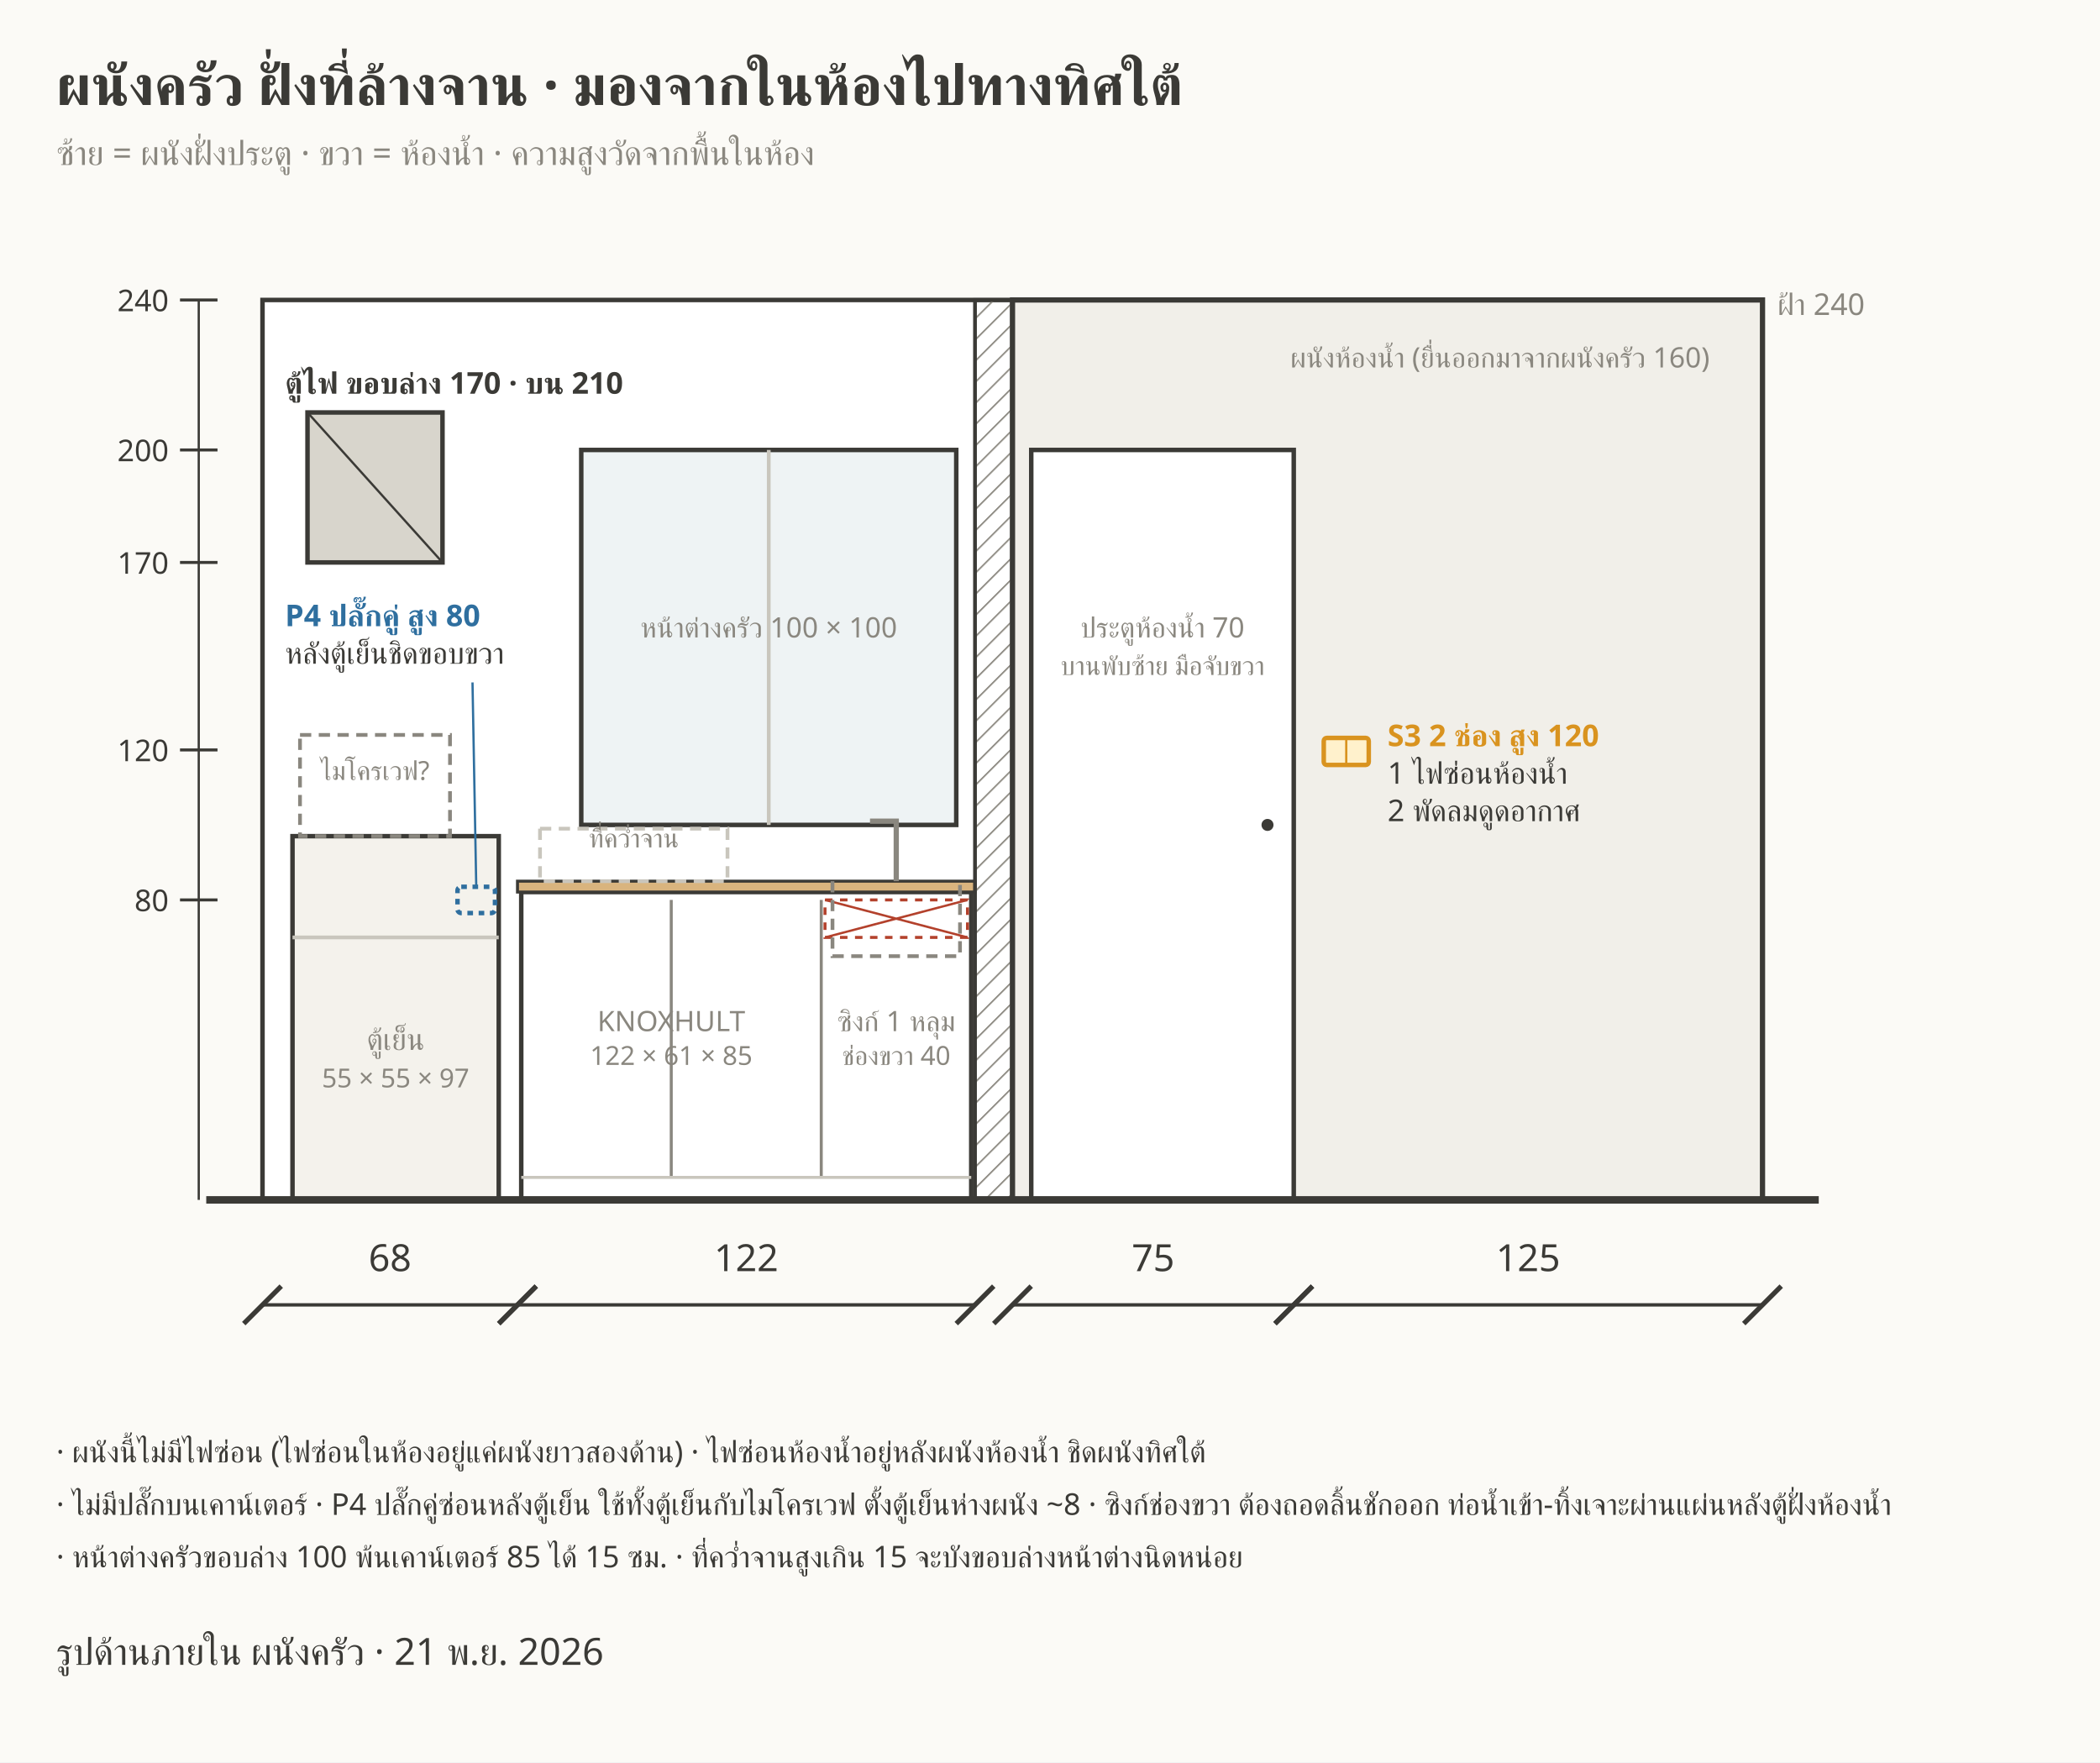
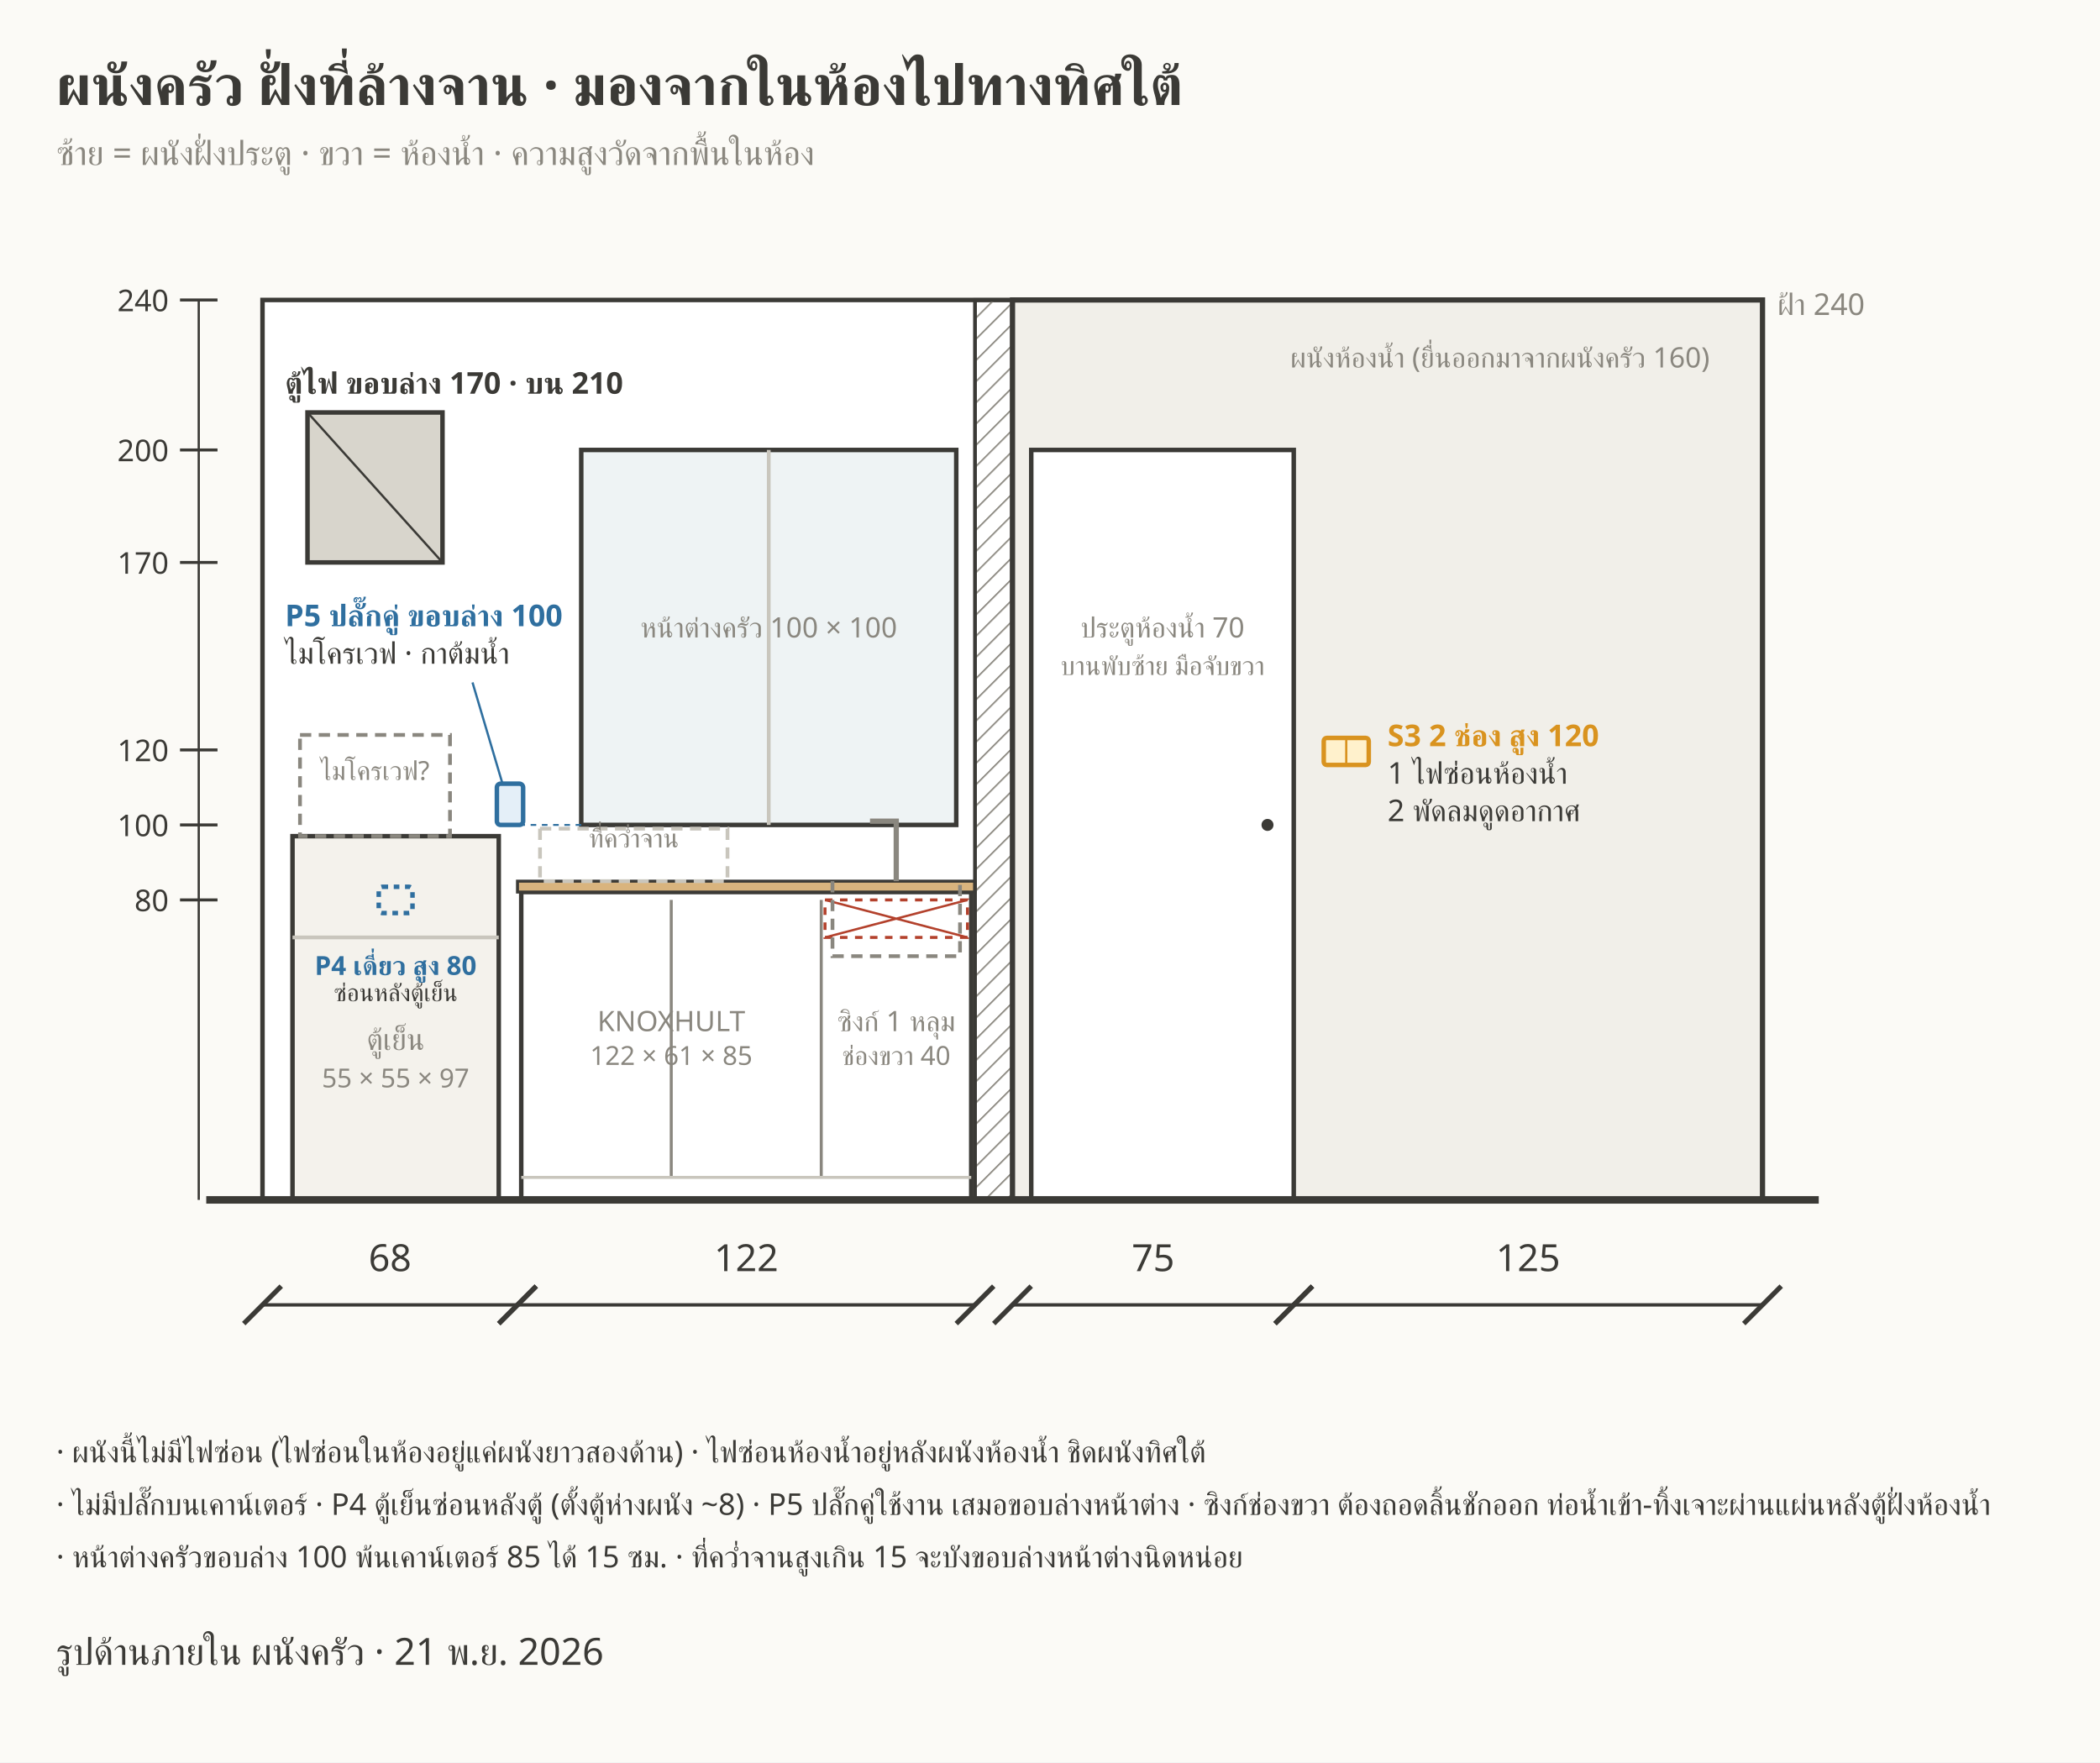
<svg xmlns="http://www.w3.org/2000/svg" viewBox="-70 -320 560 470" width="1120" height="940" font-family="Leelawadee UI, Tahoma, sans-serif">
  <defs>
    <pattern id="hatch" width="4" height="4" patternUnits="userSpaceOnUse" patternTransform="rotate(45)">
      <line x1="0" y1="0" x2="0" y2="4" stroke="#8a877f" stroke-width="0.8" />
    </pattern>
  </defs>
  <rect x="-70" y="-320" width="560" height="470" fill="#fbfaf6" />
  <text x="-55" y="-292" font-size="15" font-weight="600" text-anchor="start" fill="#3b3a36">ผนังครัว ฝั่งที่ล้างจาน · มองจากในห้องไปทางทิศใต้</text>
  <text x="-55" y="-276" font-size="9" font-weight="400" text-anchor="start" fill="#8a877f">ซ้าย = ผนังฝั่งประตู · ขวา = ห้องน้ำ · ความสูงวัดจากพื้นในห้อง</text>
  <rect x="0" y="-240" width="200" height="240" fill="#ffffff" stroke="#3b3a36" stroke-width="1.2" />
  <rect x="85" y="-200" width="100" height="100" fill="#eef3f4" stroke="#3b3a36" stroke-width="1.2" />
  <line x1="135" y1="-100" x2="135" y2="-200" stroke="#c9c6bd" stroke-width="1" />
  <text x="135" y="-150" font-size="7.5" font-weight="400" text-anchor="middle" fill="#8a877f">หน้าต่างครัว 100 × 100</text>
  <rect x="69" y="-82.1" width="120" height="82.1" fill="#ffffff" stroke="#3b3a36" stroke-width="1.2" />
  <rect x="68" y="-85" width="122" height="2.9" fill="#d9b47e" stroke="#3b3a36" stroke-width="0.8" />
  <line x1="109" y1="-80" x2="109" y2="-6" stroke="#8a877f" stroke-width="0.8" />
  <line x1="149" y1="-80" x2="149" y2="-6" stroke="#8a877f" stroke-width="0.8" />
  <line x1="69" y1="-6" x2="189" y2="-6" stroke="#c9c6bd" stroke-width="0.8" />
  <rect x="150" y="-80" width="38" height="10" fill="none" stroke="#b3412c" stroke-width="0.8" stroke-dasharray="2 2" />
  <path d="M150 -80 L188 -70 M150 -70 L188 -80" stroke="#b3412c" stroke-width="0.6" />
  <path d="M152 -85 v20 h34 v-20" fill="none" stroke="#8a877f" stroke-width="1" stroke-dasharray="3 2" />
  <path d="M169 -85 v-16 h-7" fill="none" stroke="#8a877f" stroke-width="1.4" />
  <text x="169" y="-45" font-size="7.5" font-weight="400" text-anchor="middle" fill="#8a877f">ซิงก์ 1 หลุม</text>
  <text x="169" y="-36" font-size="7" font-weight="400" text-anchor="middle" fill="#8a877f">ช่องขวา 40</text>
  <text x="109" y="-45" font-size="7.5" font-weight="400" text-anchor="middle" fill="#8a877f">KNOXHULT</text>
  <text x="109" y="-36" font-size="7" font-weight="400" text-anchor="middle" fill="#8a877f">122 × 61 × 85</text>
  <rect x="74" y="-99" width="50" height="14" fill="none" stroke="#c9c6bd" stroke-width="1" stroke-dasharray="3 2" />
  <text x="99" y="-94" font-size="7" font-weight="400" text-anchor="middle" fill="#8a877f">ที่คว่ำจาน</text>
  <rect x="8" y="-97" width="55" height="97" fill="#f4f2ec" stroke="#3b3a36" stroke-width="1.2" />
  <line x1="8" y1="-70" x2="63" y2="-70" stroke="#c9c6bd" stroke-width="1" />
  <text x="35.5" y="-40" font-size="8" font-weight="400" text-anchor="middle" fill="#8a877f">ตู้เย็น</text>
  <text x="35.5" y="-30" font-size="7" font-weight="400" text-anchor="middle" fill="#8a877f">55 × 55 × 97</text>
  <rect x="10" y="-124" width="40" height="27" fill="none" stroke="#8a877f" stroke-width="1" stroke-dasharray="3 2" />
  <text x="30" y="-112" font-size="7" font-weight="400" text-anchor="middle" fill="#8a877f">ไมโครเวฟ?</text>
-   <rect x="52" y="-83.5" width="10" height="7" rx="1" fill="none" stroke="#2f6f9f" stroke-width="1.2" stroke-dasharray="1.5 1.5" />
-   <line x1="57" y1="-83.5" x2="56" y2="-138" stroke="#2f6f9f" stroke-width="0.6" />
-   <text x="6" y="-153" font-size="8" font-weight="600" text-anchor="start" fill="#2f6f9f">P4 ปลั๊กคู่ สูง 80</text>
-   <text x="6" y="-143" font-size="8" font-weight="400" text-anchor="start" fill="#3b3a36">หลังตู้เย็นชิดขอบขวา</text>
+   <rect x="31" y="-83.5" width="9" height="7" rx="1" fill="none" stroke="#2f6f9f" stroke-width="1.2" stroke-dasharray="1.5 1.5" />
+   <text x="35.5" y="-60" font-size="7" font-weight="600" text-anchor="middle" fill="#2f6f9f">P4 เดี่ยว สูง 80</text>
+   <text x="35.5" y="-53" font-size="6.5" font-weight="400" text-anchor="middle" fill="#3b3a36">ซ่อนหลังตู้เย็น</text>
+   <rect x="62.5" y="-111" width="7" height="11" rx="1" fill="#e4eff8" stroke="#2f6f9f" stroke-width="1.2" />
+   <line x1="62.5" y1="-100" x2="85" y2="-100" stroke="#2f6f9f" stroke-width="0.5" stroke-dasharray="1.5 1.5" />
+   <line x1="64" y1="-111" x2="56" y2="-138" stroke="#2f6f9f" stroke-width="0.6" />
+   <text x="6" y="-153" font-size="8" font-weight="600" text-anchor="start" fill="#2f6f9f">P5 ปลั๊กคู่ ขอบล่าง 100</text>
+   <text x="6" y="-143" font-size="8" font-weight="400" text-anchor="start" fill="#3b3a36">ไมโครเวฟ · กาต้มน้ำ</text>
  <rect x="12" y="-210" width="36" height="40" fill="#d8d5cc" stroke="#3b3a36" stroke-width="1.2" />
  <line x1="12" y1="-210" x2="48" y2="-170" stroke="#3b3a36" stroke-width="0.6" />
  <text x="6" y="-215" font-size="8" font-weight="600" text-anchor="start" fill="#3b3a36">ตู้ไฟ ขอบล่าง 170 · บน 210</text>
  <rect x="190" y="-240" width="10" height="240" fill="url(#hatch)" stroke="#3b3a36" stroke-width="1" />
  <rect x="200" y="-240" width="200" height="240" fill="#f1efe9" stroke="#3b3a36" stroke-width="1.4" />
  <text x="330" y="-222" font-size="7.5" font-weight="400" text-anchor="middle" fill="#8a877f">ผนังห้องน้ำ (ยื่นออกมาจากผนังครัว 160)</text>
  <rect x="205" y="-200" width="70" height="200" fill="#fff" stroke="#3b3a36" stroke-width="1.2" />
  <circle cx="268" cy="-100" r="1.6" fill="#3b3a36" />
  <text x="240" y="-150" font-size="7.5" font-weight="400" text-anchor="middle" fill="#8a877f">ประตูห้องน้ำ 70</text>
  <text x="240" y="-140" font-size="7" font-weight="400" text-anchor="middle" fill="#8a877f">บานพับซ้าย มือจับขวา</text>
  <rect x="283" y="-123.2" width="12" height="7.2" rx="0.8" fill="#fff1cc" stroke="#d9931f" stroke-width="1.2" />
  <line x1="289" y1="-116" x2="289" y2="-123.2" stroke="#d9931f" stroke-width="0.6" />
  <text x="300" y="-121" font-size="8" font-weight="600" text-anchor="start" fill="#d9931f">S3 2 ช่อง สูง 120</text>
  <text x="300" y="-111" font-size="8" font-weight="400" text-anchor="start" fill="#3b3a36">1 ไฟซ่อนห้องน้ำ</text>
  <text x="300" y="-101" font-size="8" font-weight="400" text-anchor="start" fill="#3b3a36">2 พัดลมดูดอากาศ</text>
  <line x1="-15" y1="0" x2="415" y2="0" stroke="#3b3a36" stroke-width="2" />
  <text x="404" y="-236" font-size="8" font-weight="400" text-anchor="start" fill="#8a877f">ฝ้า 240</text>
  <line x1="-22" y1="-80" x2="-12" y2="-80" stroke="#3b3a36" stroke-width="0.8" />
  <text x="-25" y="-77" font-size="8" font-weight="400" text-anchor="end" fill="#3b3a36">80</text>
+   <line x1="-22" y1="-100" x2="-12" y2="-100" stroke="#3b3a36" stroke-width="0.8" />
+   <text x="-25" y="-97" font-size="8" font-weight="400" text-anchor="end" fill="#3b3a36">100</text>
  <line x1="-22" y1="-120" x2="-12" y2="-120" stroke="#3b3a36" stroke-width="0.8" />
  <text x="-25" y="-117" font-size="8" font-weight="400" text-anchor="end" fill="#3b3a36">120</text>
  <line x1="-22" y1="-170" x2="-12" y2="-170" stroke="#3b3a36" stroke-width="0.8" />
  <text x="-25" y="-167" font-size="8" font-weight="400" text-anchor="end" fill="#3b3a36">170</text>
  <line x1="-22" y1="-200" x2="-12" y2="-200" stroke="#3b3a36" stroke-width="0.8" />
  <text x="-25" y="-197" font-size="8" font-weight="400" text-anchor="end" fill="#3b3a36">200</text>
  <line x1="-22" y1="-240" x2="-12" y2="-240" stroke="#3b3a36" stroke-width="0.8" />
  <text x="-25" y="-237" font-size="8" font-weight="400" text-anchor="end" fill="#3b3a36">240</text>
  <line x1="-17" y1="0" x2="-17" y2="-240" stroke="#3b3a36" stroke-width="0.6" />
  <g>
    <line x1="0" y1="28" x2="68" y2="28" stroke="#3b3a36" stroke-width="0.9" />
    <line x1="-5" y1="33" x2="5" y2="23" stroke="#3b3a36" stroke-width="1.3" />
    <line x1="63" y1="33" x2="73" y2="23" stroke="#3b3a36" stroke-width="1.3" />
    <text x="34" y="19" font-size="10" font-weight="500" text-anchor="middle" fill="#3b3a36">68</text>
  </g>
  <g>
    <line x1="68" y1="28" x2="190" y2="28" stroke="#3b3a36" stroke-width="0.9" />
    <line x1="63" y1="33" x2="73" y2="23" stroke="#3b3a36" stroke-width="1.3" />
    <line x1="185" y1="33" x2="195" y2="23" stroke="#3b3a36" stroke-width="1.3" />
    <text x="129" y="19" font-size="10" font-weight="500" text-anchor="middle" fill="#3b3a36">122</text>
  </g>
  <g>
    <line x1="200" y1="28" x2="275" y2="28" stroke="#3b3a36" stroke-width="0.9" />
    <line x1="195" y1="33" x2="205" y2="23" stroke="#3b3a36" stroke-width="1.3" />
    <line x1="270" y1="33" x2="280" y2="23" stroke="#3b3a36" stroke-width="1.3" />
    <text x="237.5" y="19" font-size="10" font-weight="500" text-anchor="middle" fill="#3b3a36">75</text>
  </g>
  <g>
    <line x1="275" y1="28" x2="400" y2="28" stroke="#3b3a36" stroke-width="0.9" />
    <line x1="270" y1="33" x2="280" y2="23" stroke="#3b3a36" stroke-width="1.3" />
    <line x1="395" y1="33" x2="405" y2="23" stroke="#3b3a36" stroke-width="1.3" />
    <text x="337.5" y="19" font-size="10" font-weight="500" text-anchor="middle" fill="#3b3a36">125</text>
  </g>
  <text x="-55" y="70" font-size="8" font-weight="400" text-anchor="start" fill="#3b3a36">· ผนังนี้ไม่มีไฟซ่อน (ไฟซ่อนในห้องอยู่แค่ผนังยาวสองด้าน) · ไฟซ่อนห้องน้ำอยู่หลังผนังห้องน้ำ ชิดผนังทิศใต้</text>
-   <text x="-55" y="84" font-size="8" font-weight="400" text-anchor="start" fill="#3b3a36">· ไม่มีปลั๊กบนเคาน์เตอร์ · P4 ปลั๊กคู่ซ่อนหลังตู้เย็น ใช้ทั้งตู้เย็นกับไมโครเวฟ ตั้งตู้เย็นห่างผนัง ~8 · ซิงก์ช่องขวา ต้องถอดลิ้นชักออก ท่อน้ำเข้า-ทิ้งเจาะผ่านแผ่นหลังตู้ฝั่งห้องน้ำ</text>
+   <text x="-55" y="84" font-size="8" font-weight="400" text-anchor="start" fill="#3b3a36">· ไม่มีปลั๊กบนเคาน์เตอร์ · P4 ตู้เย็นซ่อนหลังตู้ (ตั้งตู้ห่างผนัง ~8) · P5 ปลั๊กคู่ใช้งาน เสมอขอบล่างหน้าต่าง · ซิงก์ช่องขวา ต้องถอดลิ้นชักออก ท่อน้ำเข้า-ทิ้งเจาะผ่านแผ่นหลังตู้ฝั่งห้องน้ำ</text>
  <text x="-55" y="98" font-size="8" font-weight="400" text-anchor="start" fill="#3b3a36">· หน้าต่างครัวขอบล่าง 100 พ้นเคาน์เตอร์ 85 ได้ 15 ซม. · ที่คว่ำจานสูงเกิน 15 จะบังขอบล่างหน้าต่างนิดหน่อย</text>
  <text x="-55" y="124" font-size="10" font-weight="400" text-anchor="start" fill="#3b3a36">รูปด้านภายใน ผนังครัว · 21 พ.ย. 2026</text>
</svg>
